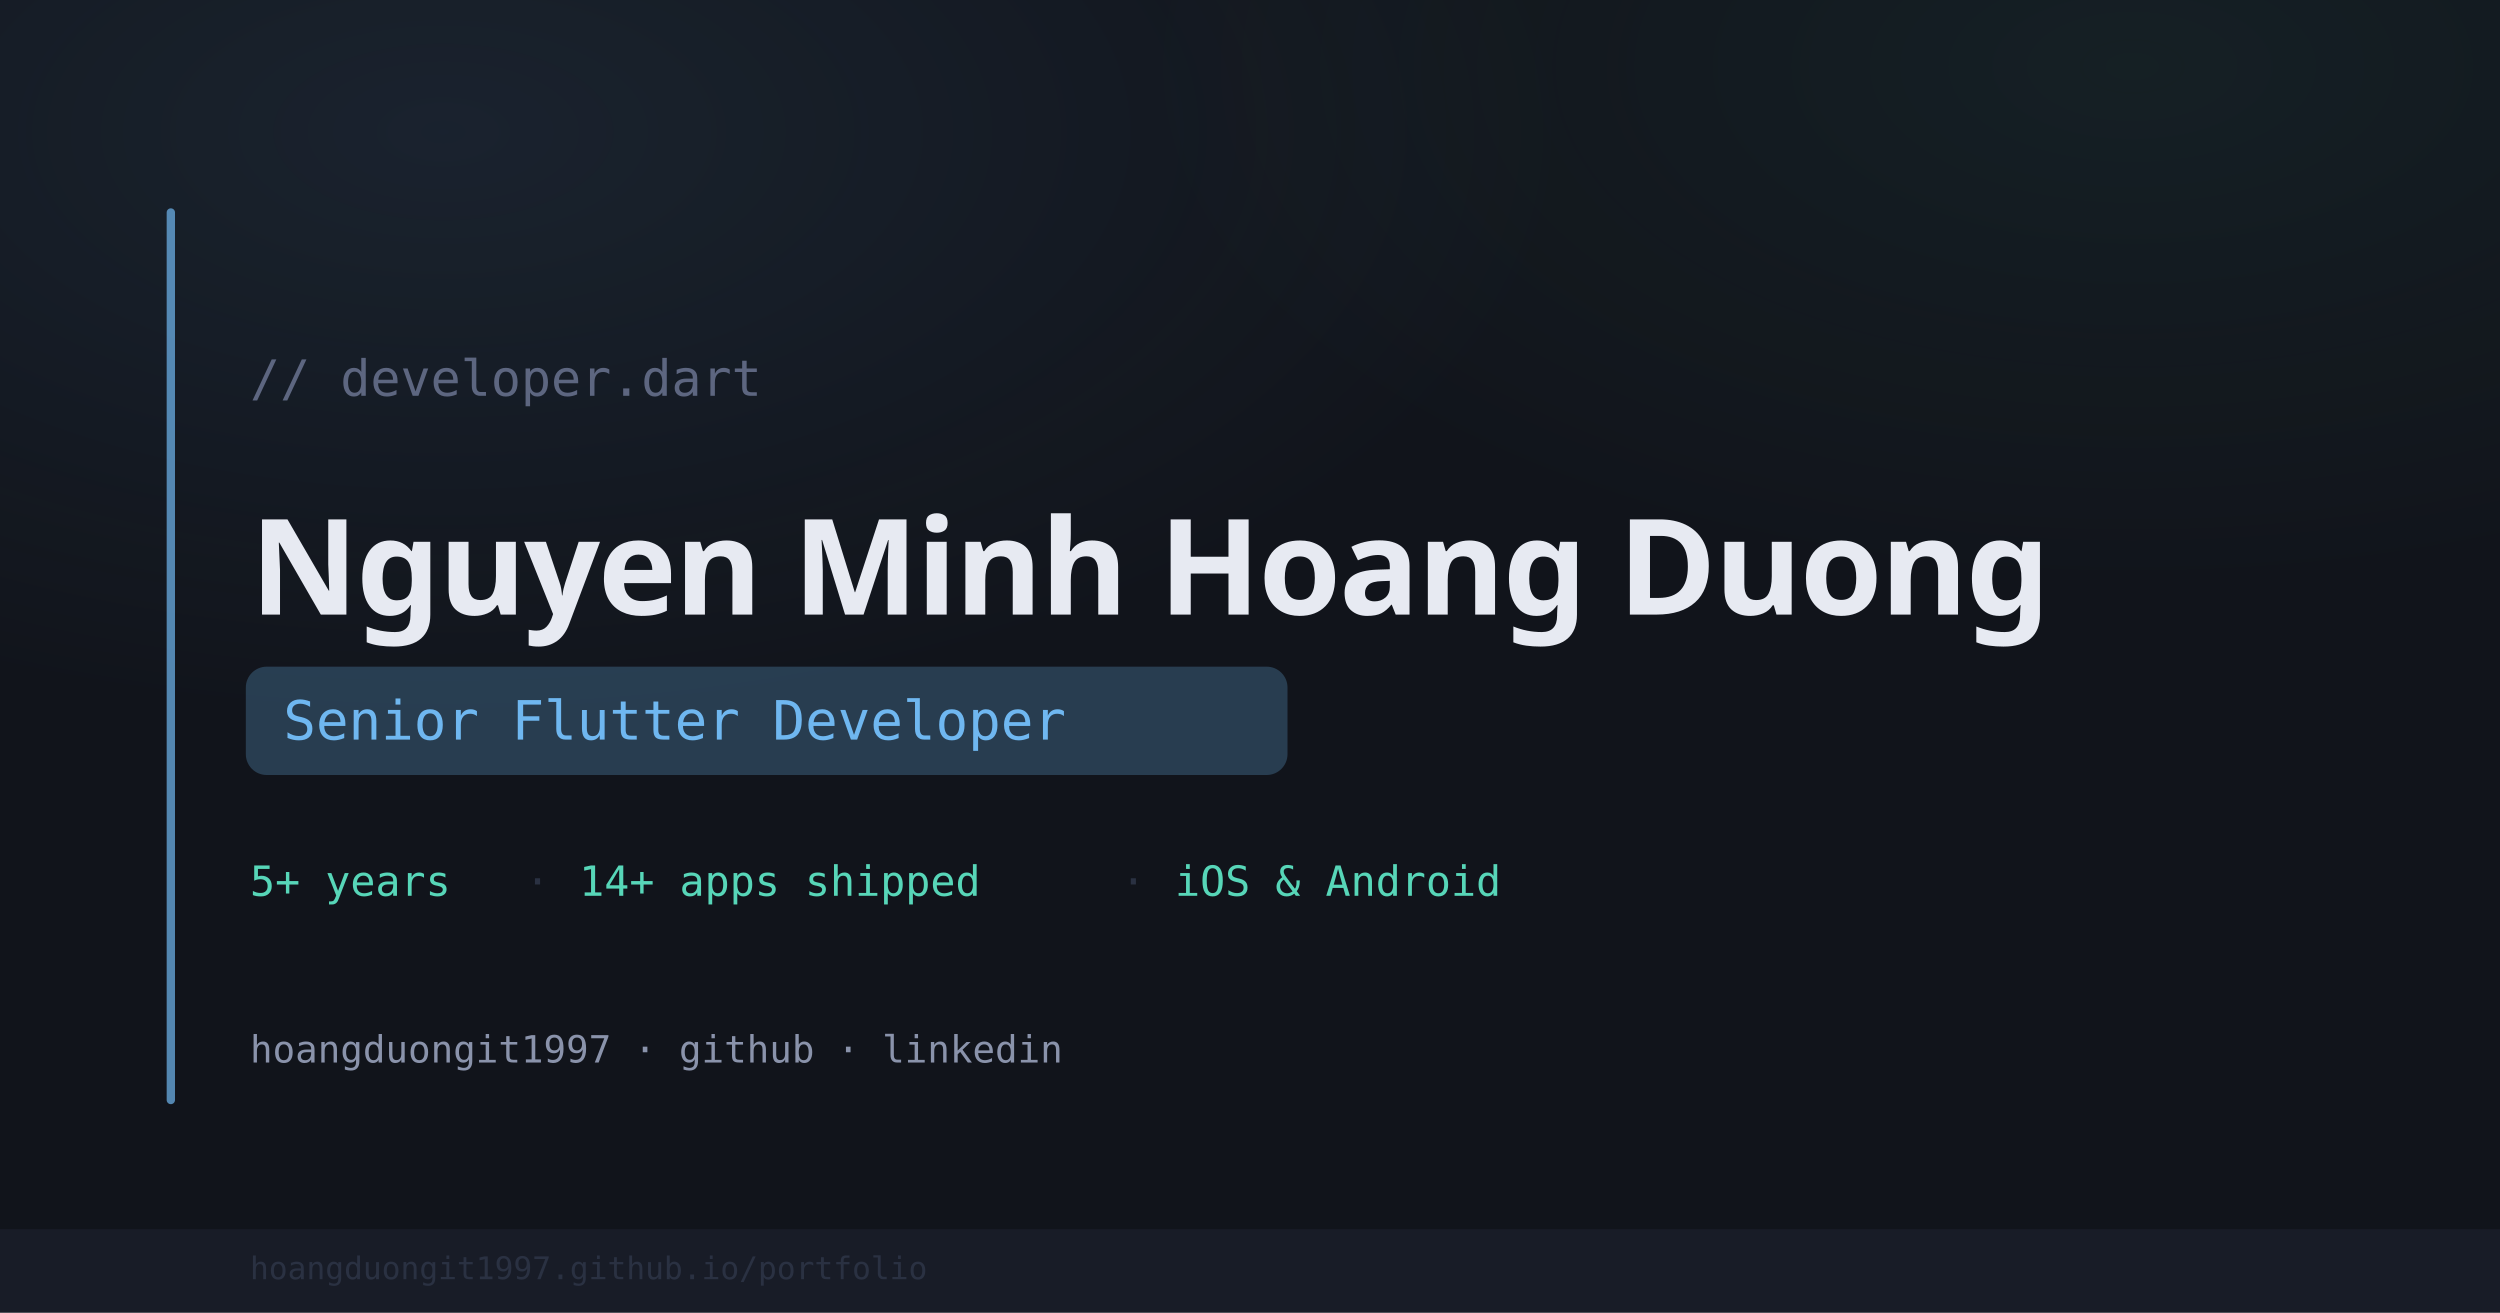
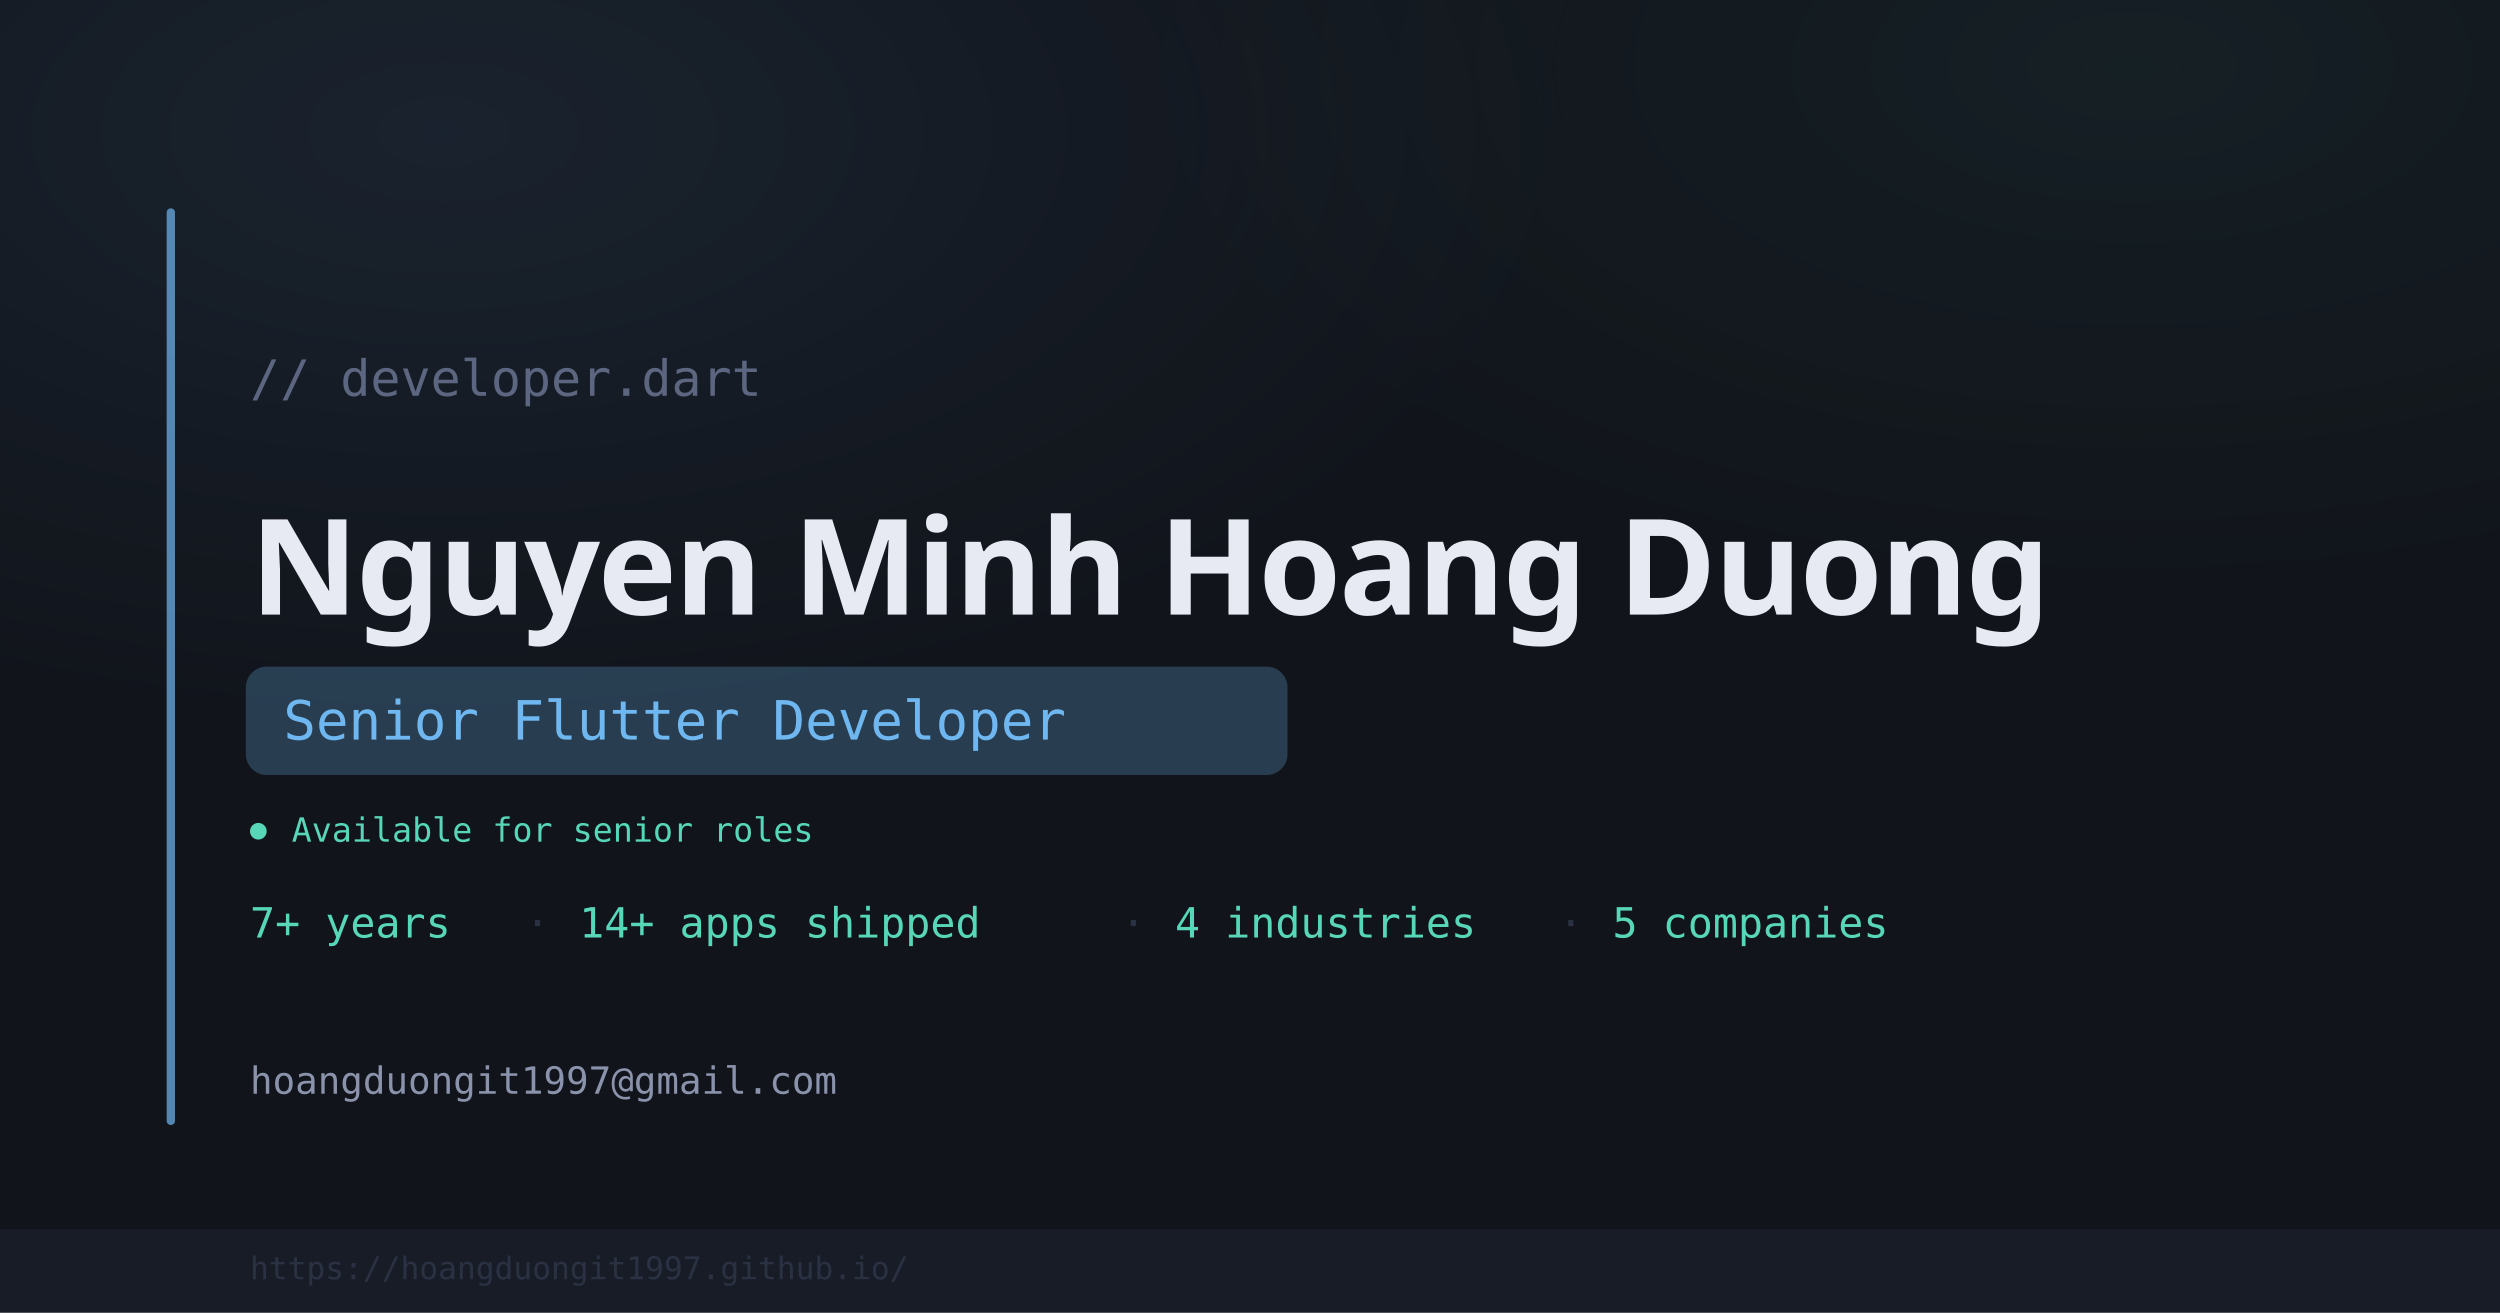
<svg xmlns="http://www.w3.org/2000/svg" width="1200" height="630" viewBox="0 0 1200 630">
  <defs>
    <radialGradient id="g1" cx="18%" cy="10%" r="45%">
      <stop offset="0%" stop-color="#6fb7f0" stop-opacity="0.09" />
      <stop offset="100%" stop-color="#6fb7f0" stop-opacity="0" />
    </radialGradient>
    <radialGradient id="g2" cx="85%" cy="5%" r="40%">
      <stop offset="0%" stop-color="#57d6b8" stop-opacity="0.06" />
      <stop offset="100%" stop-color="#57d6b8" stop-opacity="0" />
    </radialGradient>
  </defs>
  <rect width="1200" height="630" fill="#11141b" />
  <rect width="1200" height="630" fill="url(#g1)" />
  <rect width="1200" height="630" fill="url(#g2)" />
-   <rect x="80" y="100" width="4" height="430" fill="#6fb7f0" rx="2" opacity="0.7" />
+   <rect x="80" y="100" width="4" height="440" fill="#6fb7f0" rx="2" opacity="0.7" />
  <text x="120" y="190" font-family="monospace" font-size="24" fill="#5d6680">// developer.dart</text>
  <text x="120" y="295" font-family="system-ui, sans-serif" font-size="64" font-weight="700" fill="#e7eaf2" letter-spacing="-1">Nguyen Minh Hoang Duong</text>
  <rect x="118" y="320" width="500" height="52" rx="10" fill="#6fb7f040" />
  <text x="136" y="355" font-family="monospace" font-size="26" fill="#6fb7f0">Senior Flutter Developer</text>
-   <text x="120" y="430" font-family="monospace" font-size="20" fill="#57d6b8">5+ years</text>
-   <text x="252" y="430" font-family="monospace" font-size="20" fill="#2a3142"> · </text>
-   <text x="278" y="430" font-family="monospace" font-size="20" fill="#57d6b8">14+ apps shipped</text>
-   <text x="538" y="430" font-family="monospace" font-size="20" fill="#2a3142"> · </text>
-   <text x="564" y="430" font-family="monospace" font-size="20" fill="#57d6b8">iOS &amp; Android</text>
-   <text x="120" y="510" font-family="monospace" font-size="18" fill="#8a93ab">hoangduongit1997 · github · linkedin</text>
+   <circle cx="124" cy="399" r="4" fill="#57d6b8" />
+   <text x="140" y="404" font-family="monospace" font-size="16" fill="#57d6b8">Available for senior roles</text>
+   <text x="120" y="450" font-family="monospace" font-size="20" fill="#57d6b8">7+ years</text>
+   <text x="252" y="450" font-family="monospace" font-size="20" fill="#2a3142"> · </text>
+   <text x="278" y="450" font-family="monospace" font-size="20" fill="#57d6b8">14+ apps shipped</text>
+   <text x="538" y="450" font-family="monospace" font-size="20" fill="#2a3142"> · </text>
+   <text x="564" y="450" font-family="monospace" font-size="20" fill="#57d6b8">4 industries</text>
+   <text x="748" y="450" font-family="monospace" font-size="20" fill="#2a3142"> · </text>
+   <text x="774" y="450" font-family="monospace" font-size="20" fill="#57d6b8">5 companies</text>
+   <text x="120" y="525" font-family="monospace" font-size="18" fill="#8a93ab">hoangduongit1997@gmail.com</text>
  <rect x="0" y="590" width="1200" height="40" fill="#181c27" />
-   <text x="120" y="614" font-family="monospace" font-size="15" fill="#2a3142">hoangduongit1997.github.io/portfolio</text>
+   <text x="120" y="614" font-family="monospace" font-size="15" fill="#2a3142">https://hoangduongit1997.github.io/</text>
</svg>
